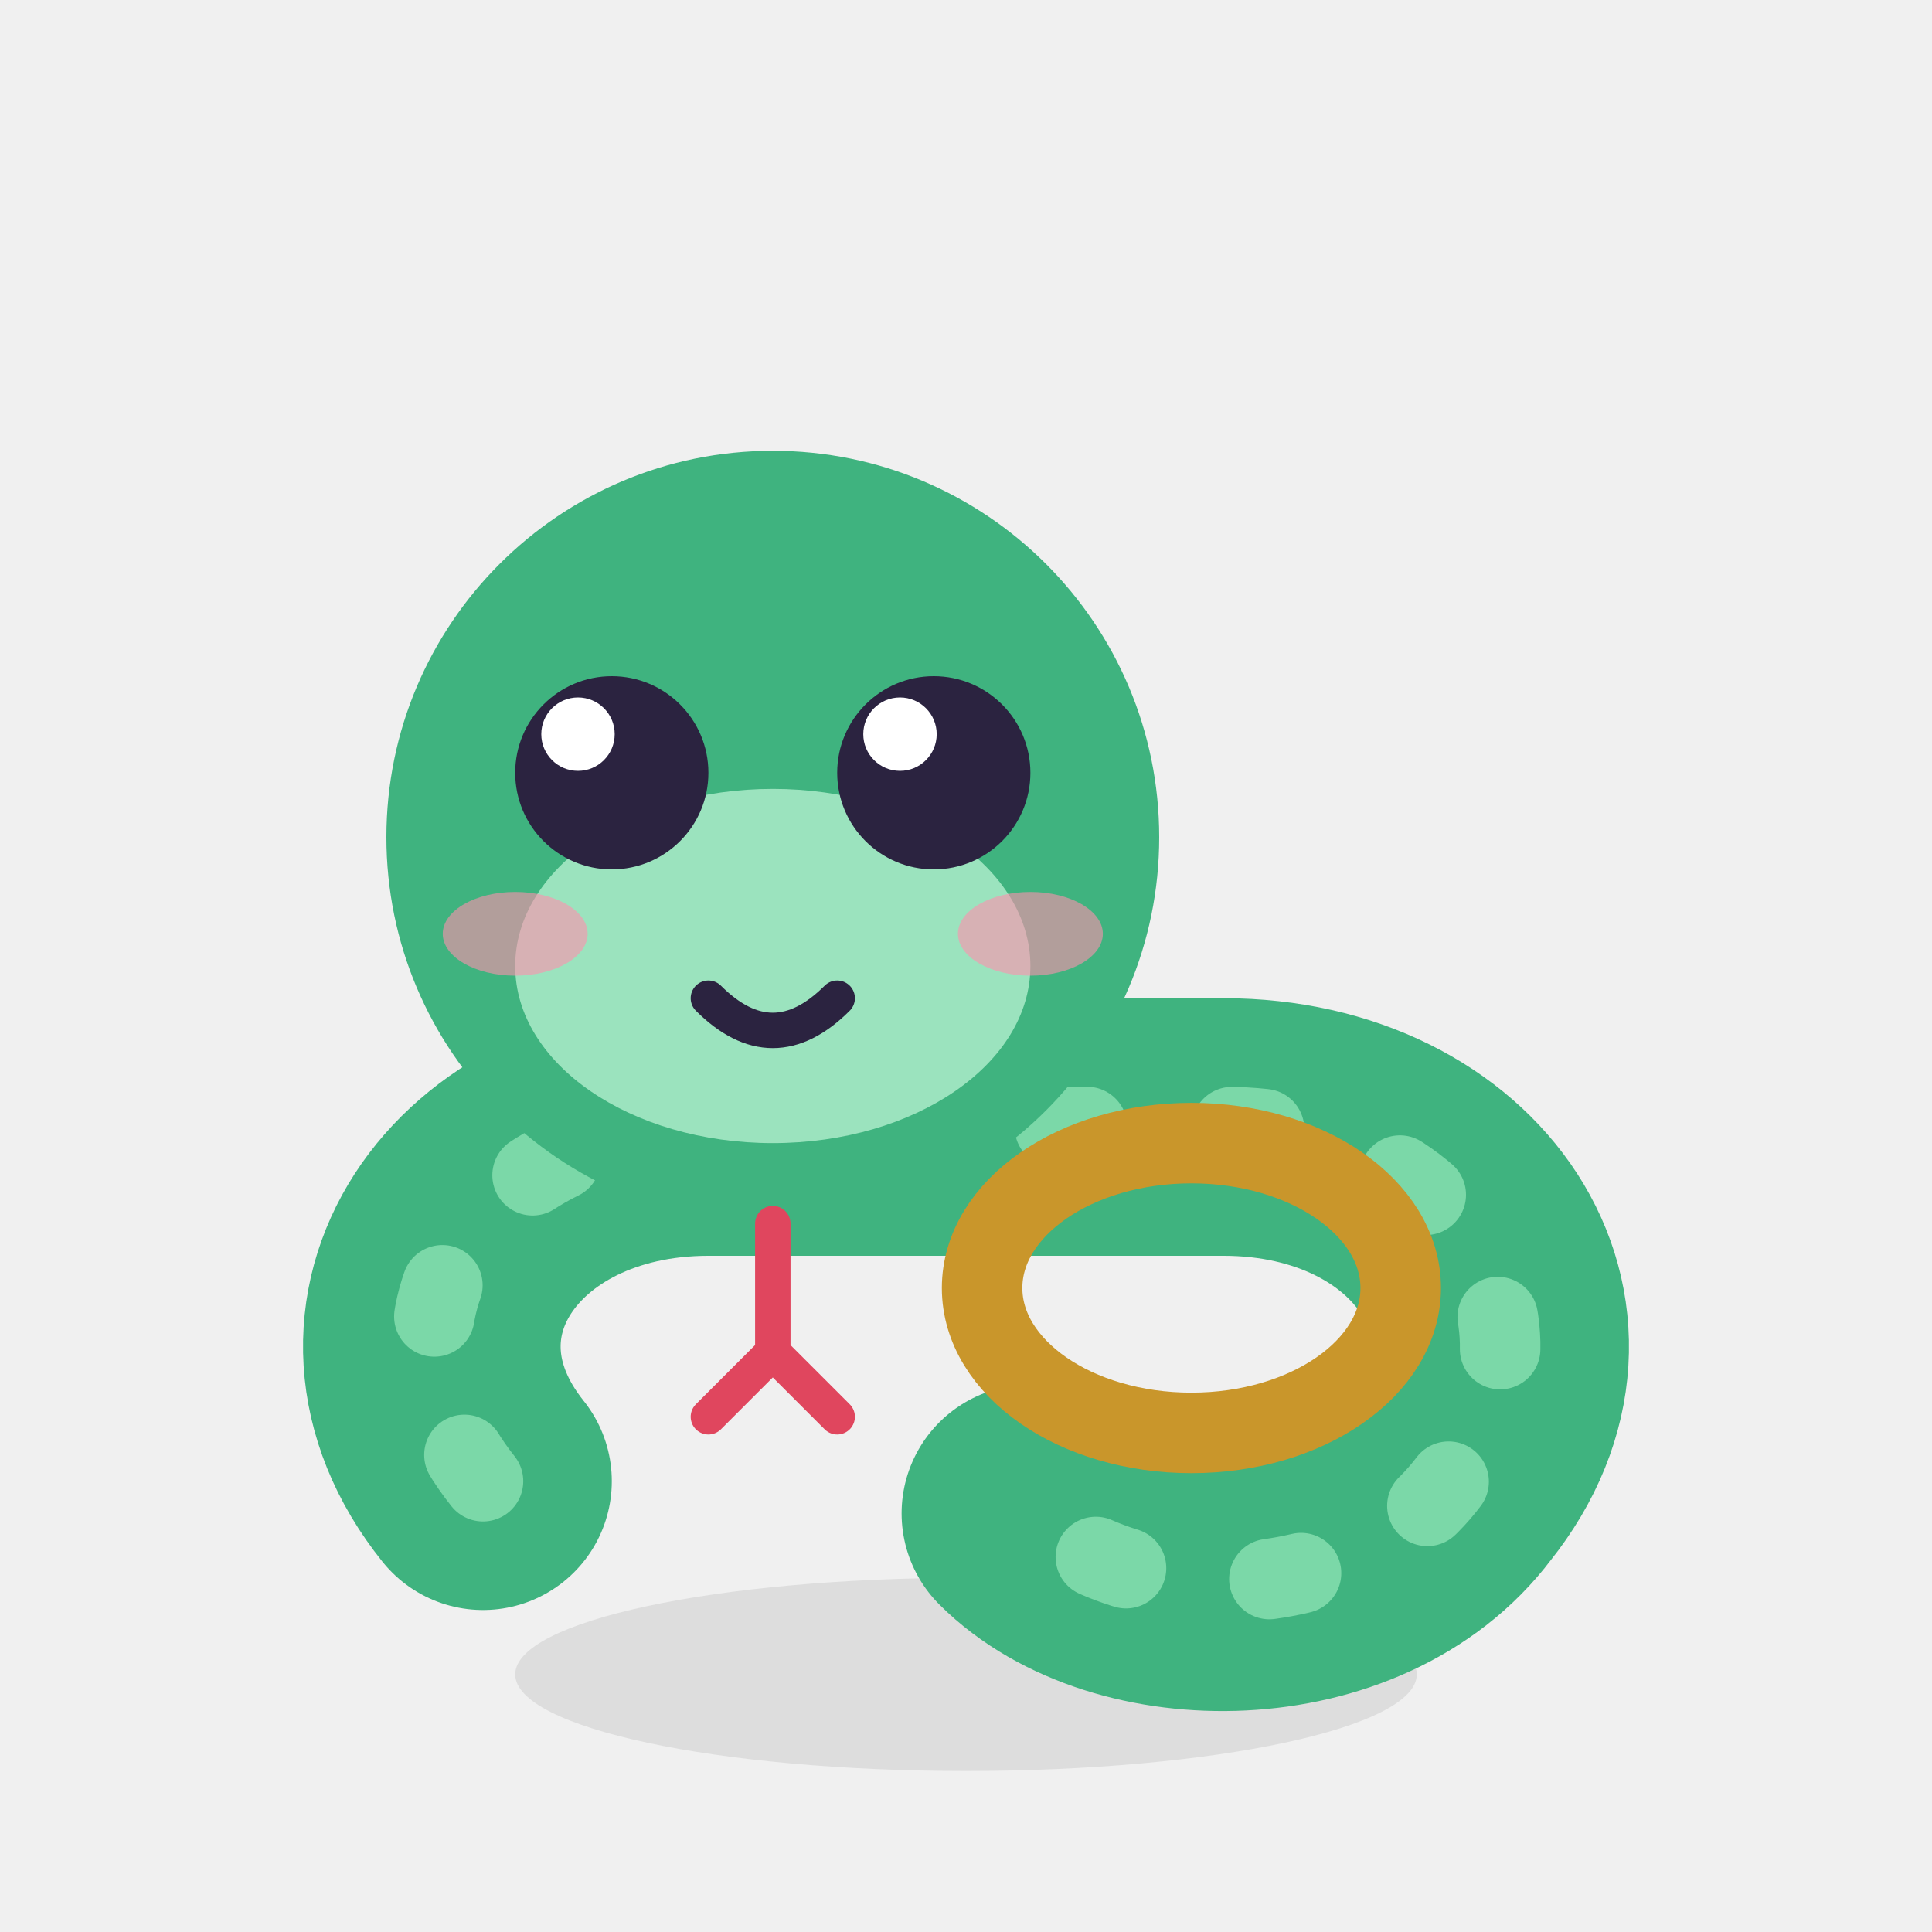
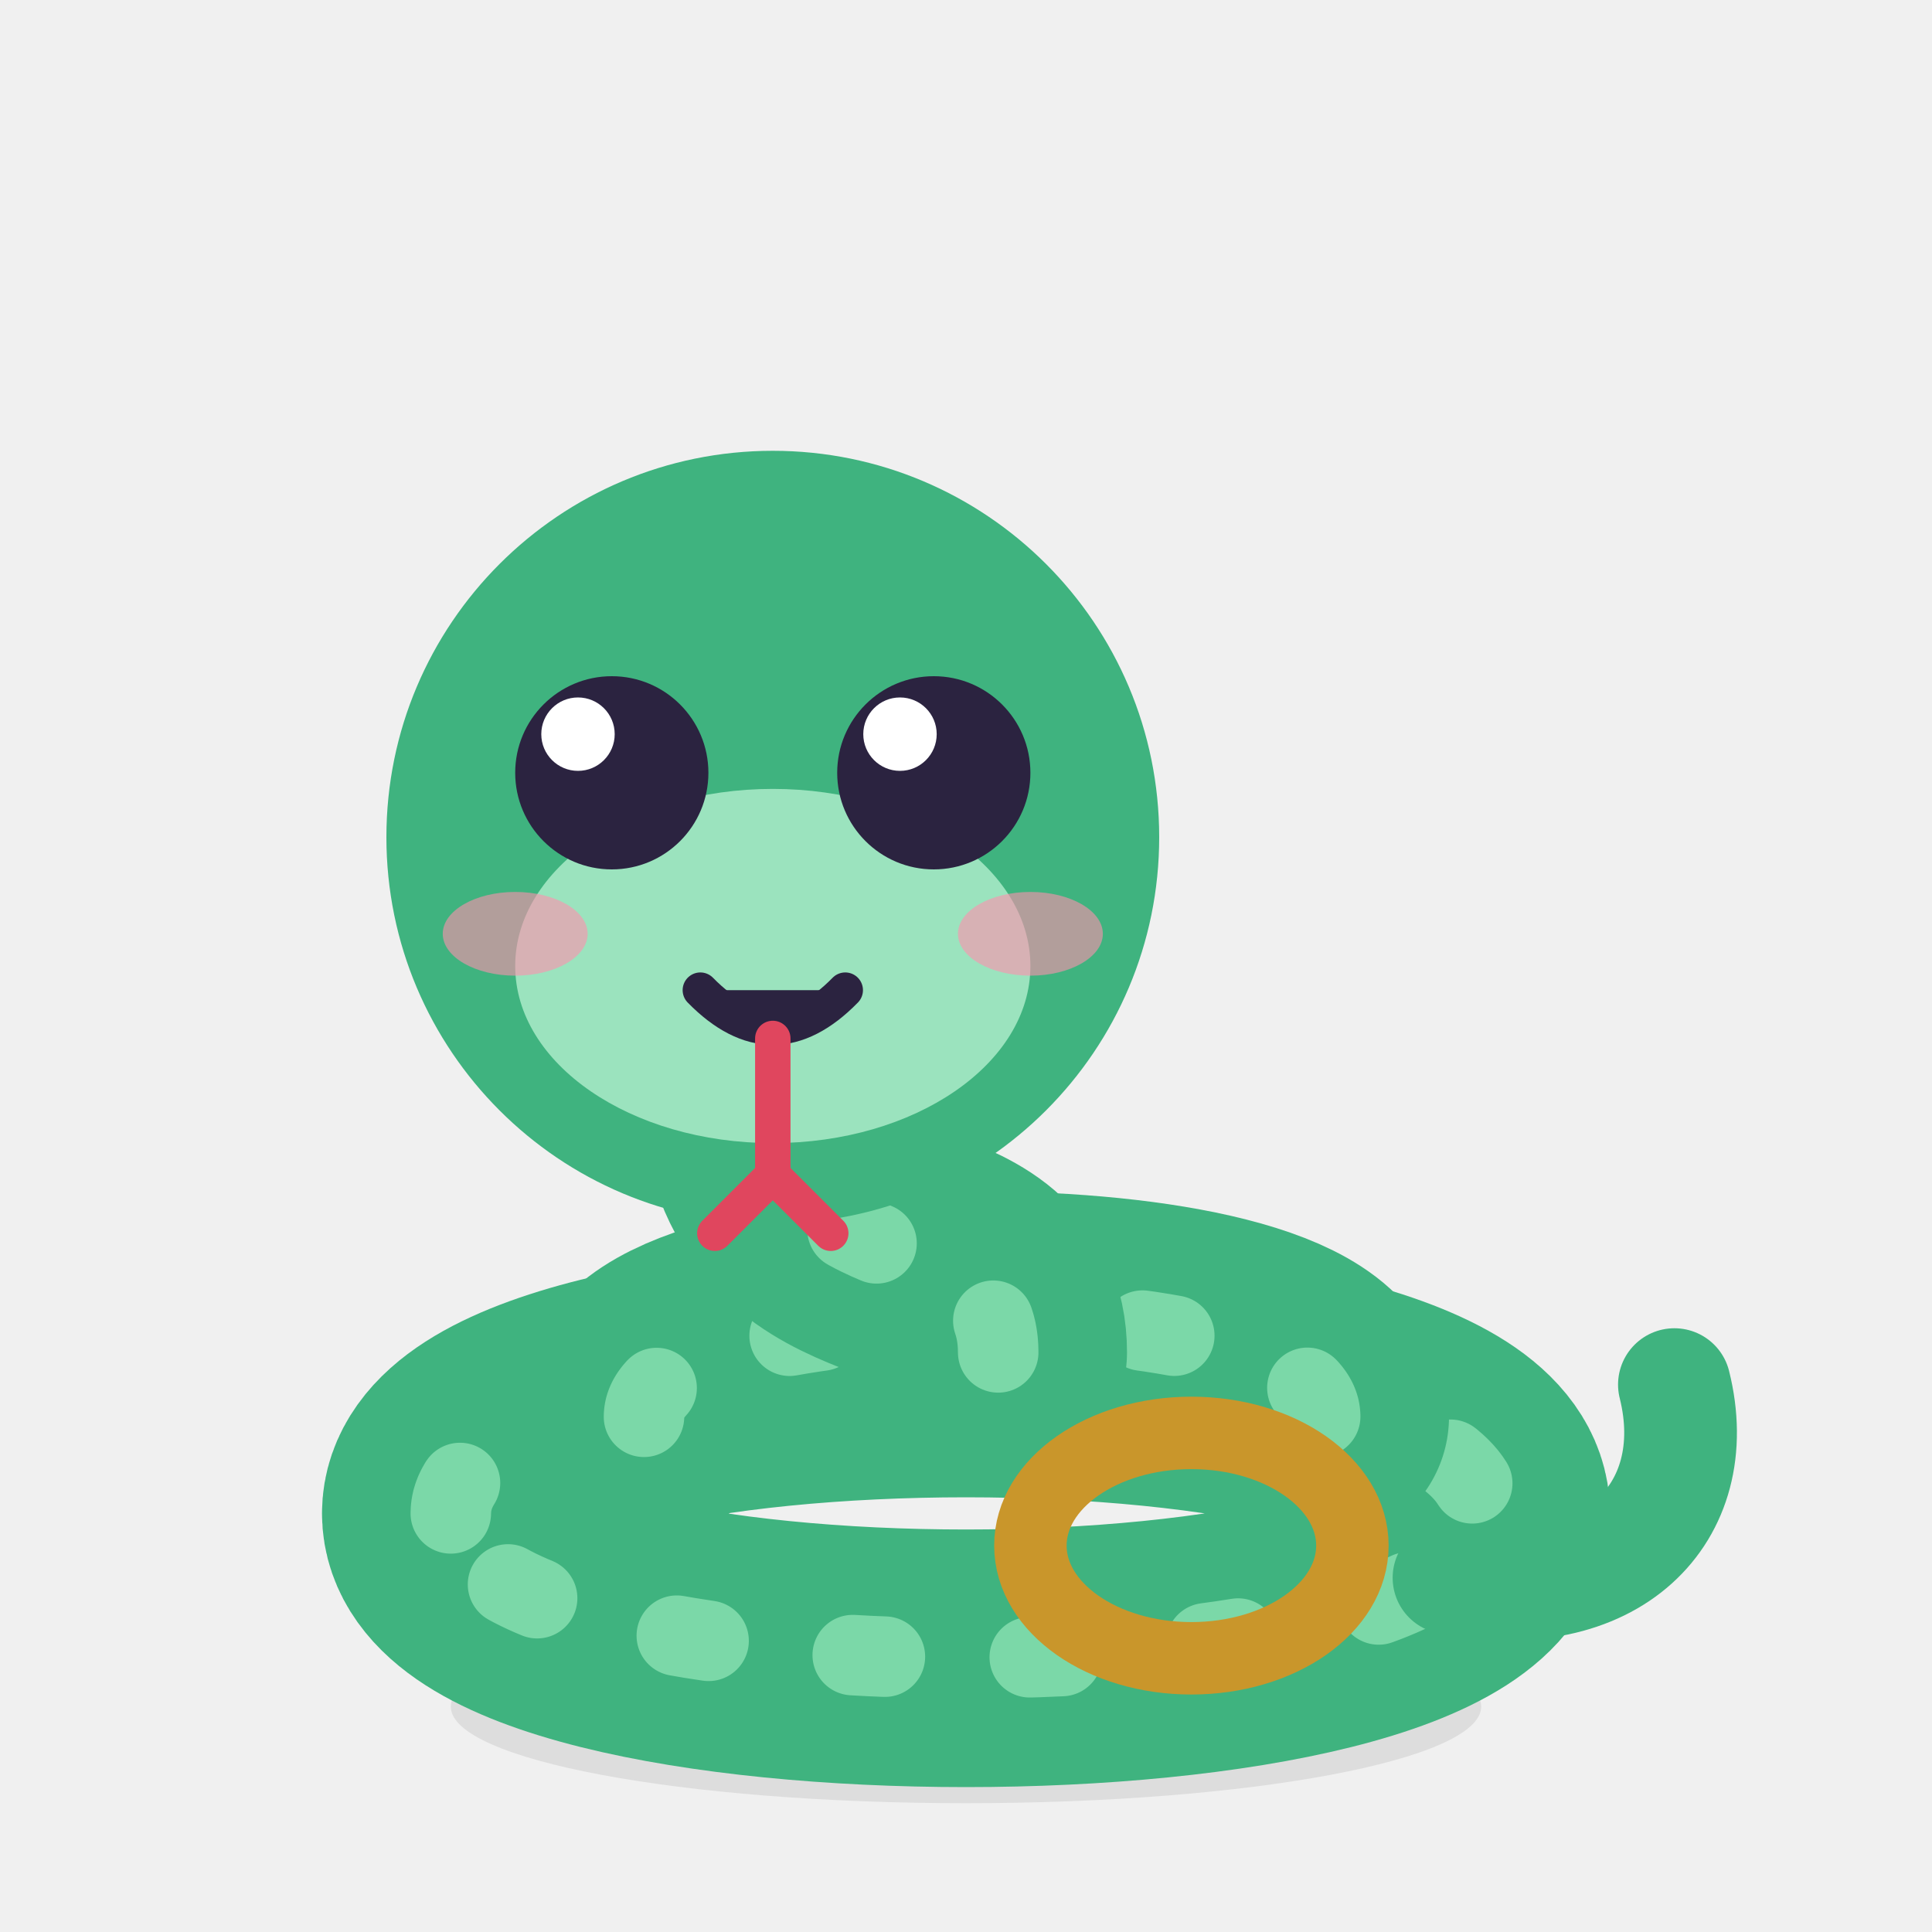
<svg xmlns="http://www.w3.org/2000/svg" viewBox="0 0 120 120">
-   <ellipse cx="60" cy="104" rx="28" ry="6" fill="#000" opacity=".08" />
-   <path d="M30 92c-8-10 0-22 14-22h32c14 0 22 12 14 22-6 8-20 8-26 2" fill="none" stroke="#3FB37F" stroke-width="16" stroke-linecap="round" />
-   <path d="M30 92c-8-10 0-22 14-22h32c14 0 22 12 14 22-6 8-20 8-26 2" fill="none" stroke="#7BD8A8" stroke-width="5" stroke-linecap="round" stroke-dasharray="2 9" />
-   <ellipse cx="74" cy="80" rx="13" ry="9" fill="none" stroke="#C9962B" stroke-width="5" />
+   <ellipse cx="60" cy="106" rx="32" ry="6" fill="#000" opacity=".08" />
+   <path d="M28 94 C28 82 92 82 92 94 C92 106 28 106 28 94" fill="none" stroke="#3FB37F" stroke-width="16" stroke-linecap="round" stroke-linejoin="round" />
+   <path d="M28 94 C28 82 92 82 92 94 C92 106 28 106 28 94" fill="none" stroke="#7BD8A8" stroke-width="5" stroke-linecap="round" stroke-dasharray="2 9" />
+   <path d="M40 88 C40 80 82 80 82 88" fill="none" stroke="#3FB37F" stroke-width="16" stroke-linecap="round" stroke-linejoin="round" />
+   <path d="M40 88 C40 80 82 80 82 88" fill="none" stroke="#7BD8A8" stroke-width="5" stroke-linecap="round" stroke-dasharray="2 9" />
+   <path d="M90 98 C100 100 106 94 104 86" fill="none" stroke="#3FB37F" stroke-width="7" stroke-linecap="round" />
+   <path d="M62 84 C62 76 50 80 48 70" fill="none" stroke="#3FB37F" stroke-width="16" stroke-linecap="round" stroke-linejoin="round" />
+   <path d="M62 84 C62 76 50 80 48 70" fill="none" stroke="#7BD8A8" stroke-width="5" stroke-linecap="round" stroke-dasharray="2 9" />
+   <ellipse cx="74" cy="96" rx="10" ry="7" fill="none" stroke="#C9962B" stroke-width="4.5" />
  <circle cx="48" cy="52" r="24" fill="#3FB37F" />
  <ellipse cx="48" cy="60" rx="16" ry="11" fill="#9BE3BE" />
-   <path d="M48 76v8l-4 4M48 84l4 4" stroke="#E0465E" stroke-width="2.2" stroke-linecap="round" fill="none" />
  <g>
    <circle cx="38" cy="48" r="6" fill="#2B2340" />
    <circle cx="35.9" cy="45.6" r="2.28" fill="#fff" />
  </g>
  <g>
    <circle cx="58" cy="48" r="6" fill="#2B2340" />
    <circle cx="55.9" cy="45.6" r="2.28" fill="#fff" />
  </g>
  <ellipse cx="32" cy="58" rx="4.5" ry="2.6" fill="#FF8FAE" opacity=".6" />
  <ellipse cx="64" cy="58" rx="4.5" ry="2.6" fill="#FF8FAE" opacity=".6" />
-   <path d="M44 62q4 4 8 0" fill="none" stroke="#2B2340" stroke-width="2.2" stroke-linecap="round" />
+   <path d="M43.5 61.5q4.5 4.6 9 0" fill="#2B2340" stroke="#2B2340" stroke-width="2.2" stroke-linecap="round" stroke-linejoin="round" />
+   <path d="M48 64.5v8.5l-3.6 3.6M48 73l3.6 3.6" stroke="#E0465E" stroke-width="2.2" stroke-linecap="round" stroke-linejoin="round" fill="none" />
</svg>
